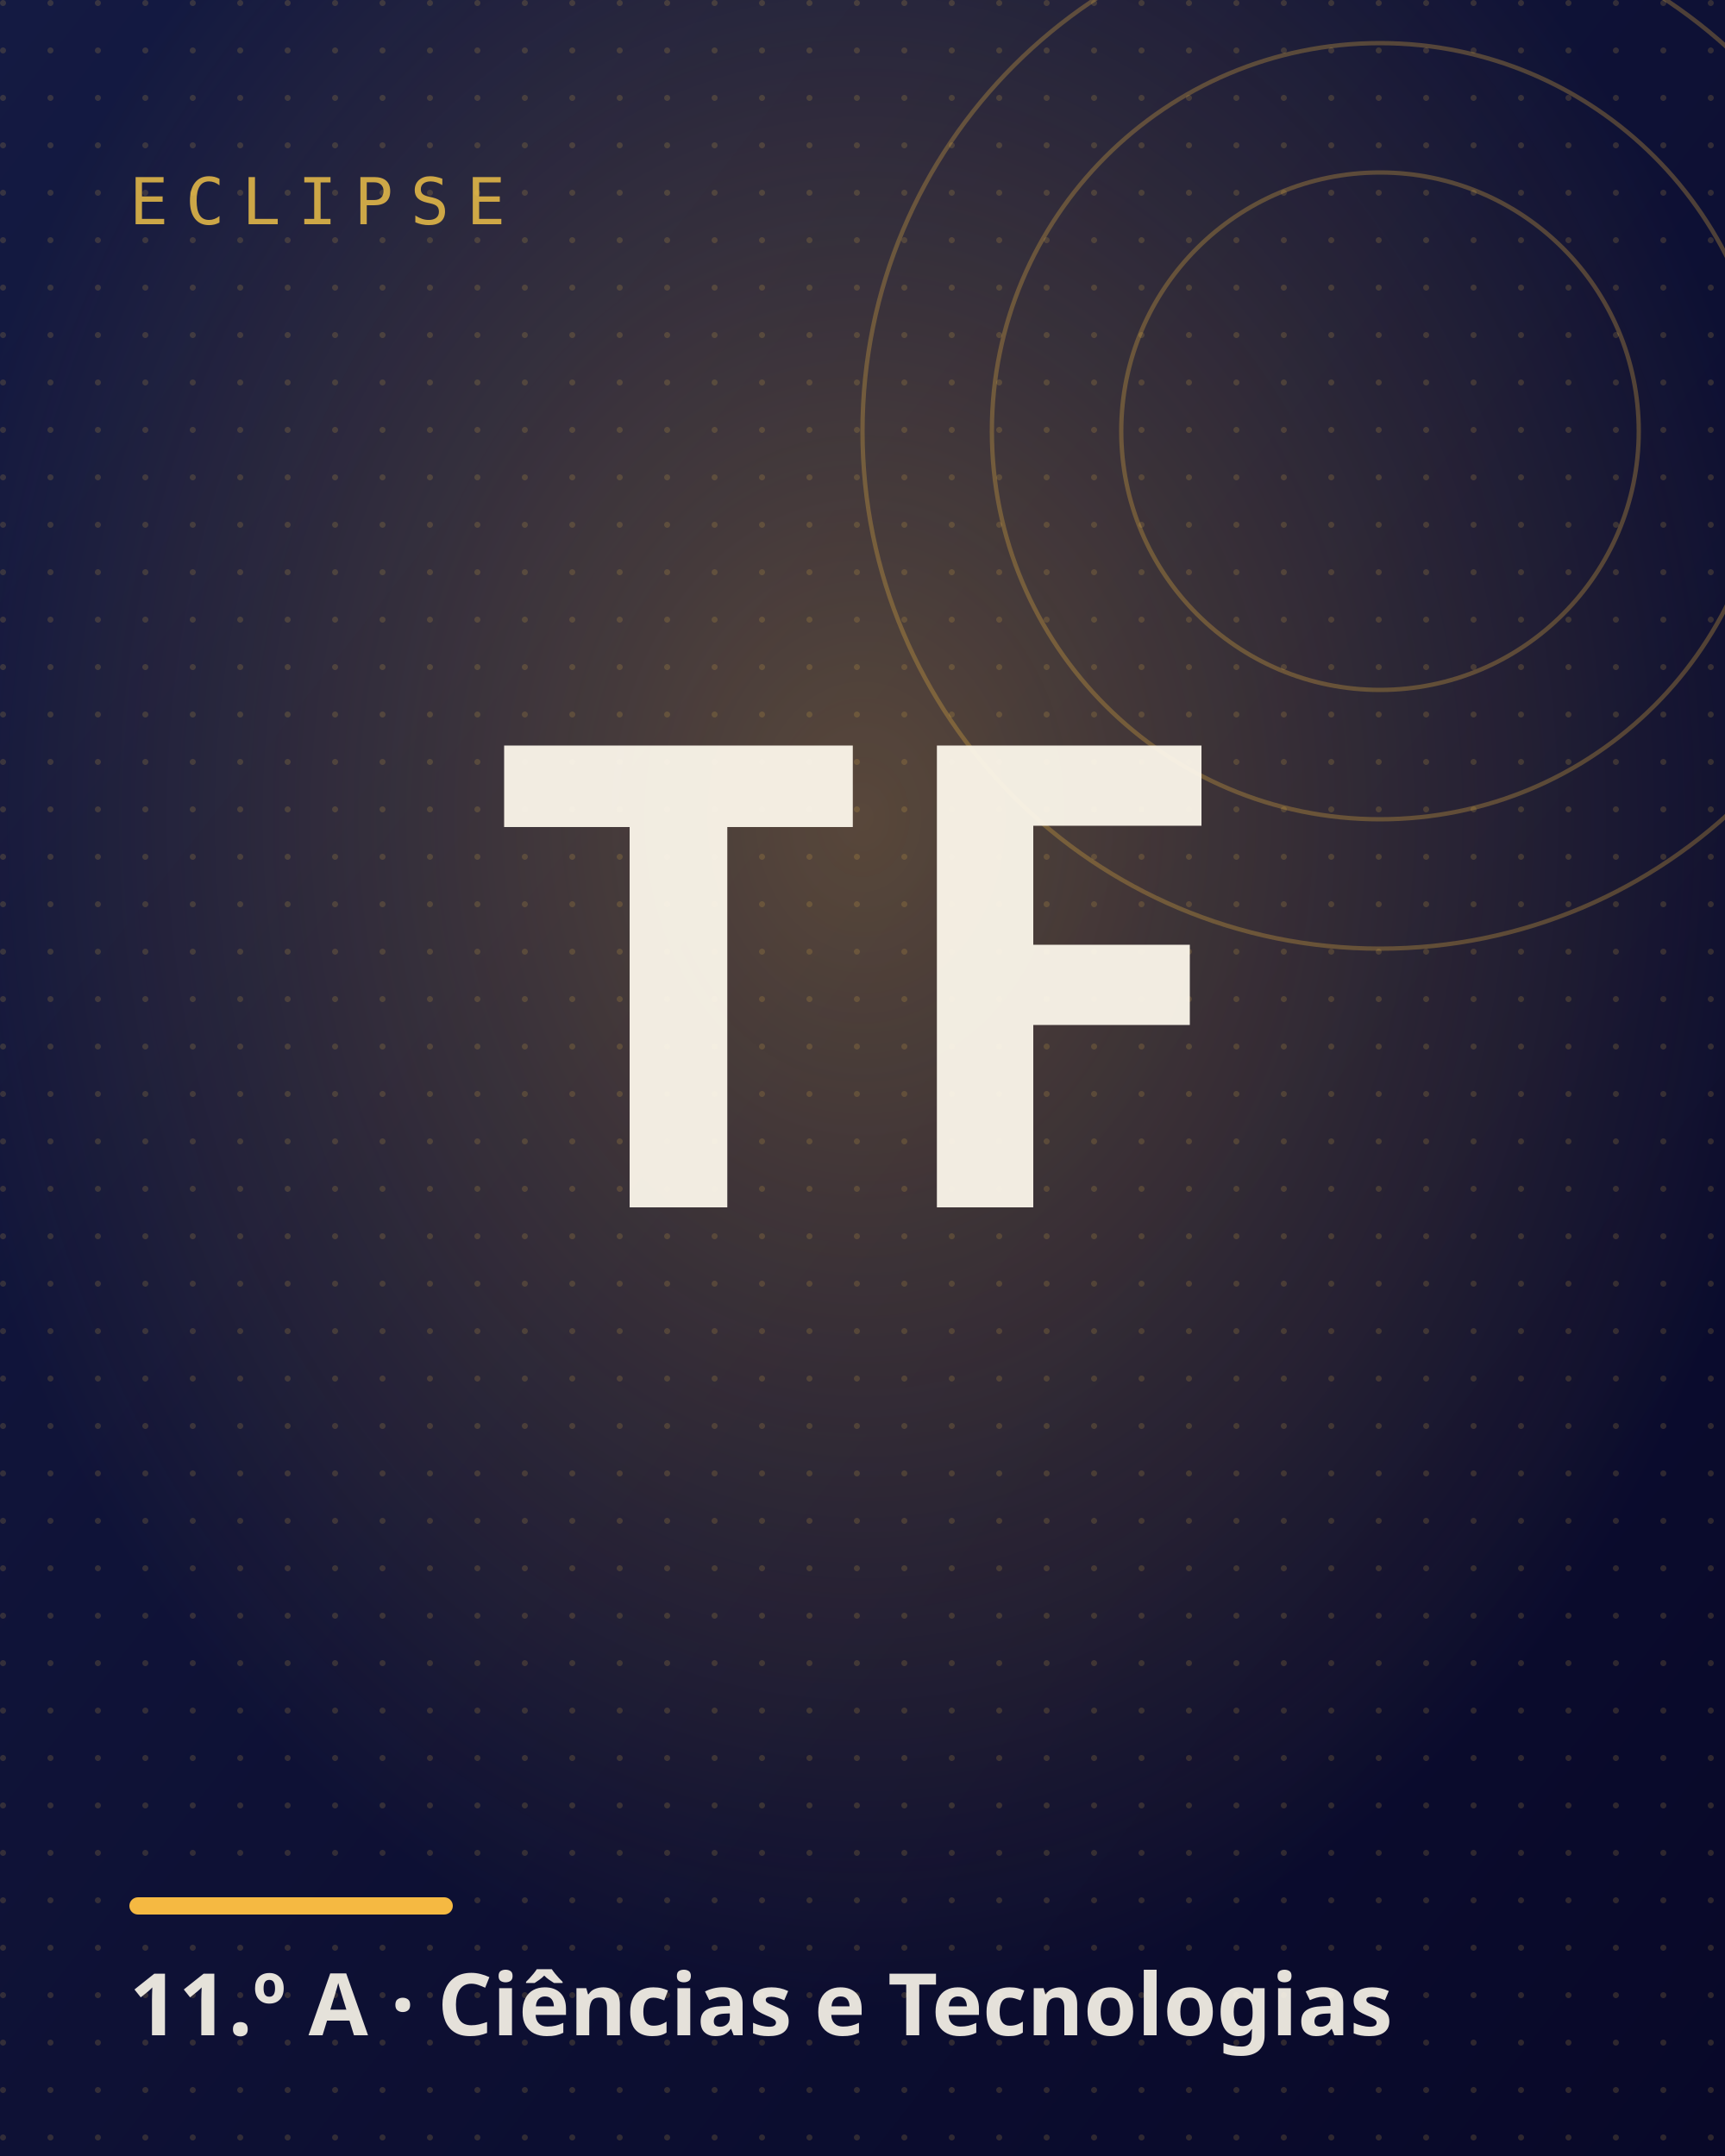
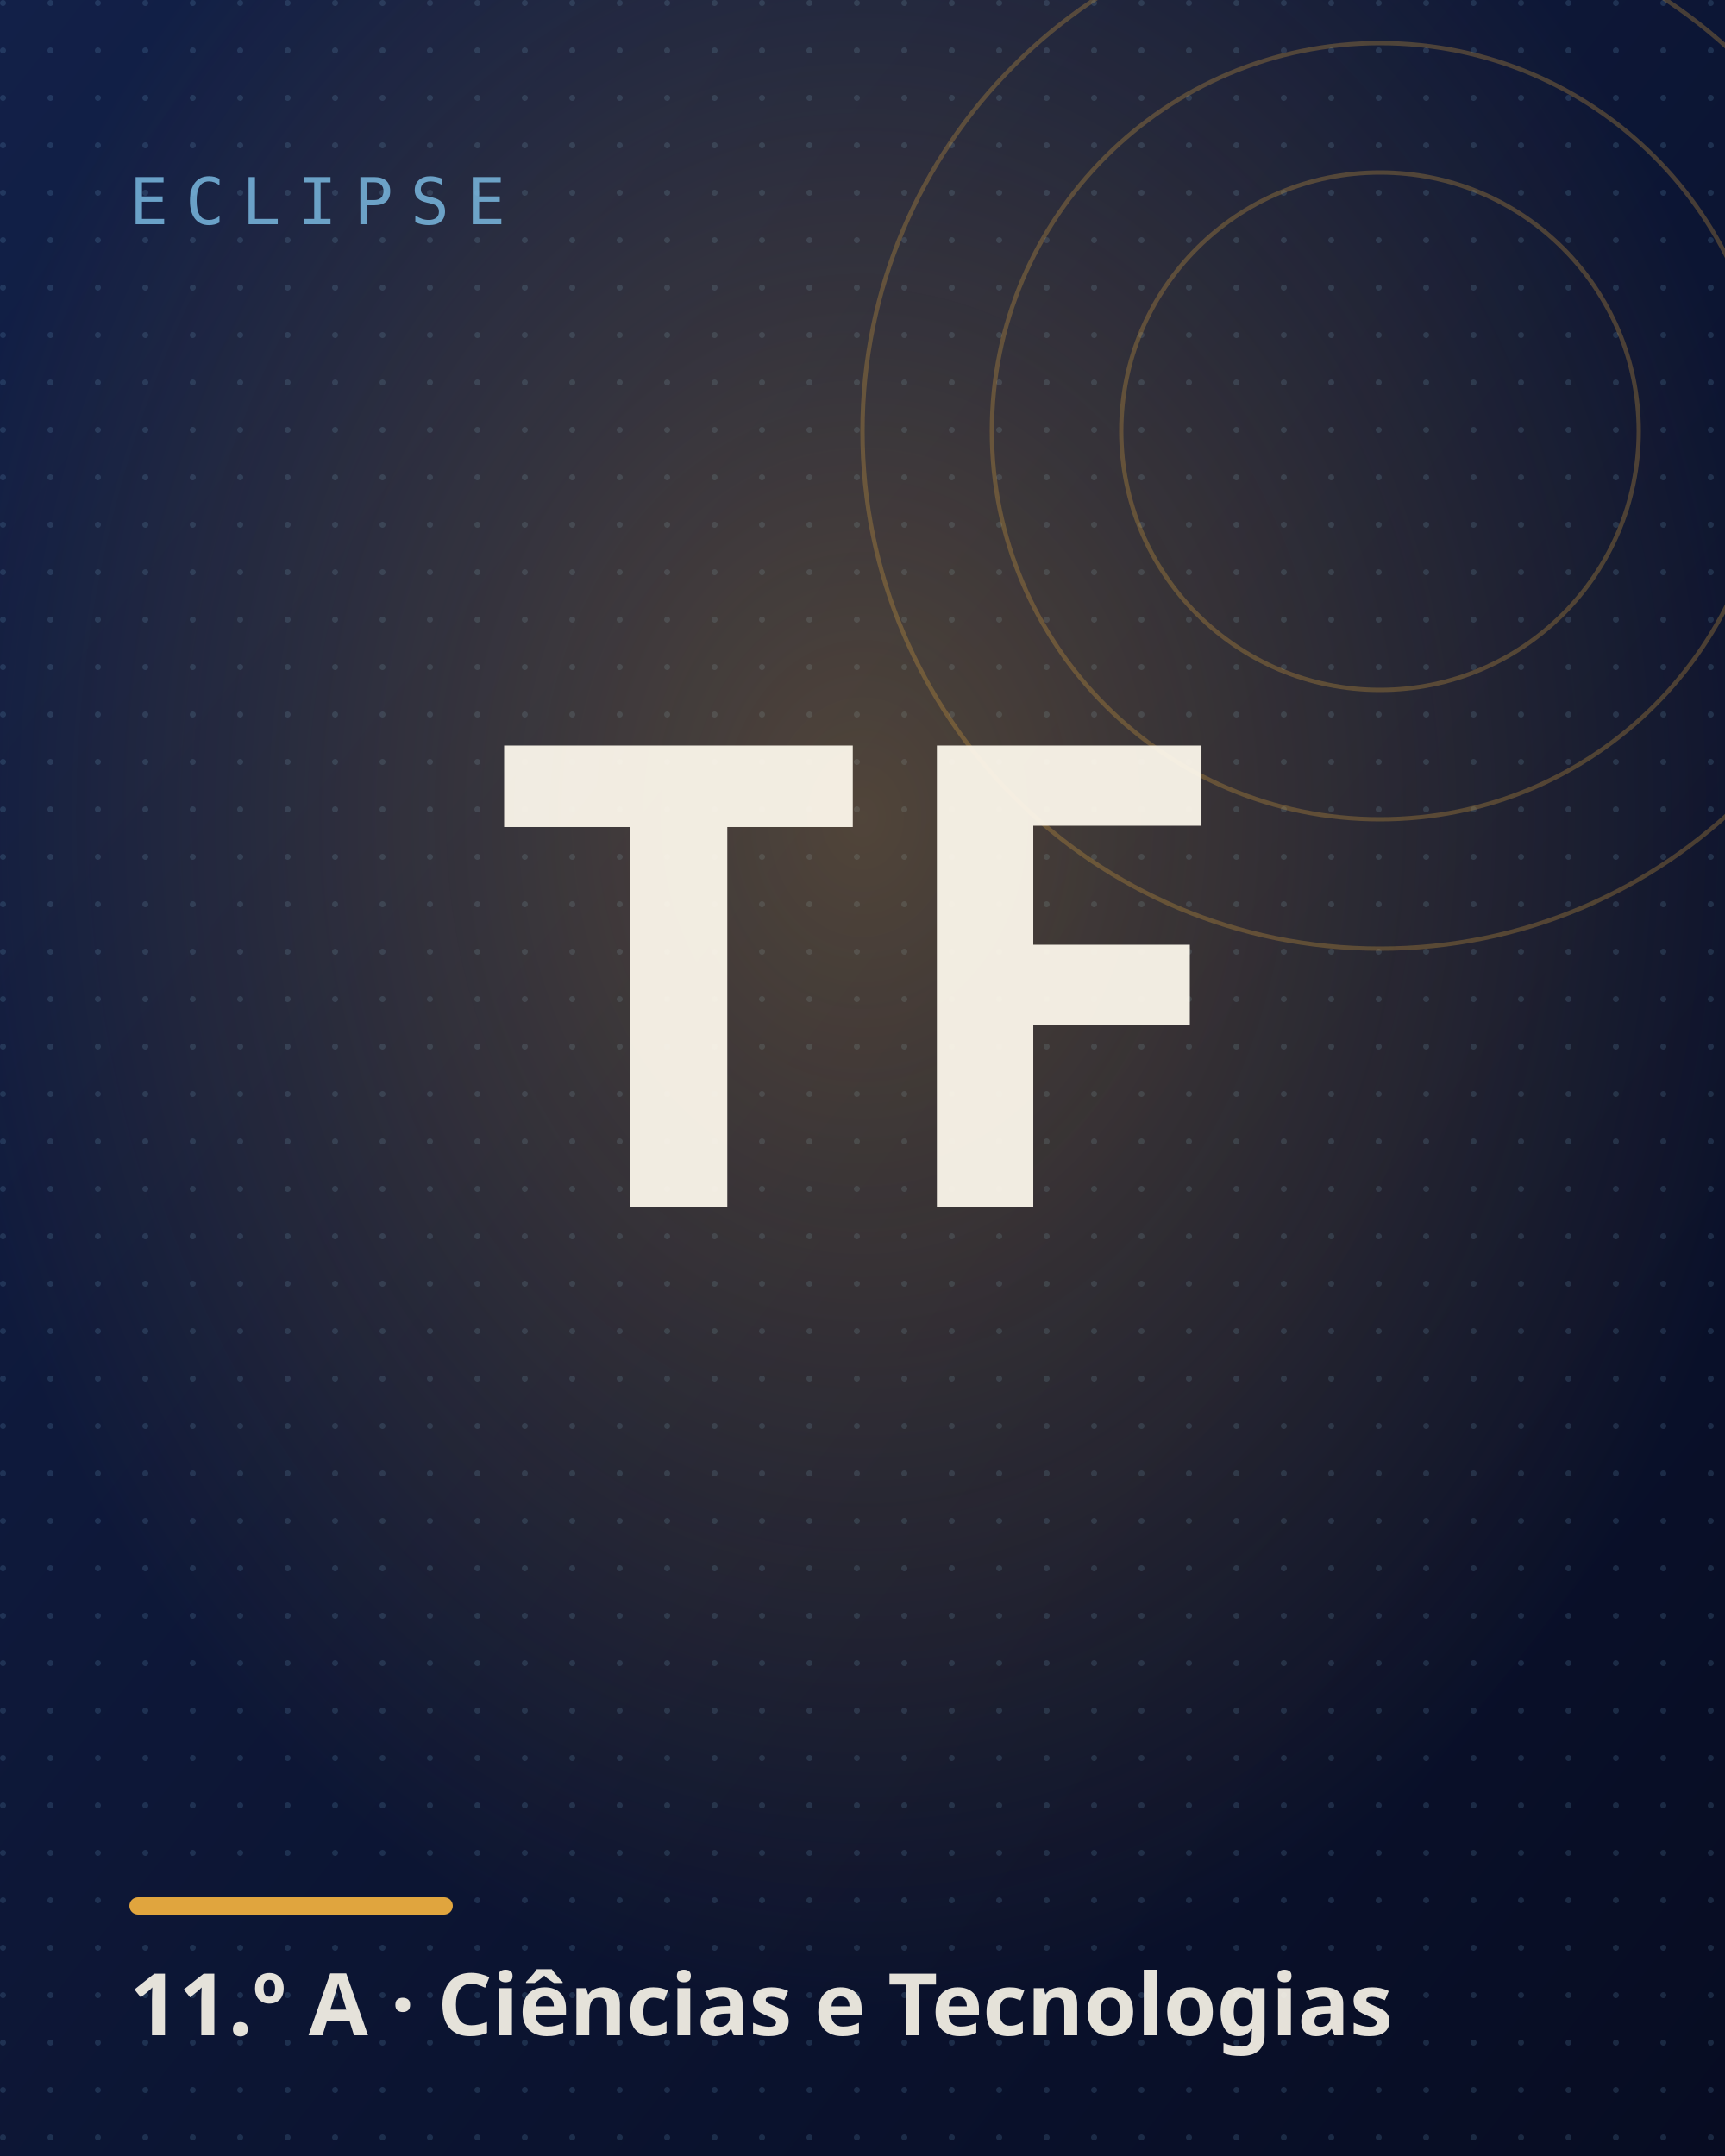
<svg xmlns="http://www.w3.org/2000/svg" viewBox="0 0 800 1000" role="img" aria-label="Retrato de Tiago Ferreira">
  <defs>
    <linearGradient id="bg" x1="0" y1="0" x2="1" y2="1">
-       <stop offset="0" stop-color="#141a42" />
-       <stop offset="1" stop-color="#080828" />
+       <stop offset="0" stop-color="#122048" />
+       <stop offset="1" stop-color="#070c22" />
    </linearGradient>
    <radialGradient id="glow" cx="50%" cy="38%" r="55%">
-       <stop offset="0" stop-color="#f5b942" stop-opacity="0.32" />
-       <stop offset="1" stop-color="#f5b942" stop-opacity="0" />
+       <stop offset="0" stop-color="#e0a53e" stop-opacity="0.32" />
+       <stop offset="1" stop-color="#e0a53e" stop-opacity="0" />
    </radialGradient>
    <pattern id="dots" width="22" height="22" patternUnits="userSpaceOnUse">
-       <circle cx="1.4" cy="1.4" r="1.4" fill="#f8c848" opacity="0.16" />
+       <circle cx="1.4" cy="1.4" r="1.4" fill="#7ec1e8" opacity="0.16" />
    </pattern>
  </defs>
  <rect width="800" height="1000" fill="url(#bg)" />
  <rect width="800" height="1000" fill="url(#dots)" />
  <rect width="800" height="1000" fill="url(#glow)" />
-   <g fill="none" stroke="#f5b942" stroke-opacity="0.28" stroke-width="2">
+   <g fill="none" stroke="#e0a53e" stroke-opacity="0.28" stroke-width="2">
    <circle cx="640" cy="200" r="120" />
    <circle cx="640" cy="200" r="180" />
    <circle cx="640" cy="200" r="240" />
  </g>
-   <text x="60" y="104" font-family="ui-monospace, Consolas, monospace" font-size="30" letter-spacing="8" fill="#f8c848" opacity="0.8">ECLIPSE</text>
+   <text x="60" y="104" font-family="ui-monospace, Consolas, monospace" font-size="30" letter-spacing="8" fill="#7ec1e8" opacity="0.8">ECLIPSE</text>
  <text x="400" y="560" text-anchor="middle" font-family="Outfit, Segoe UI, sans-serif" font-weight="800" font-size="300" letter-spacing="6" fill="#fdf8ec" opacity="0.94">TF</text>
-   <rect x="60" y="880" width="150" height="8" rx="4" fill="#f5b942" />
+   <rect x="60" y="880" width="150" height="8" rx="4" fill="#e0a53e" />
  <text x="60" y="944" font-family="Outfit, Segoe UI, sans-serif" font-weight="600" font-size="40" fill="#fdf8ec" opacity="0.9">11.º A · Ciências e Tecnologias</text>
</svg>
